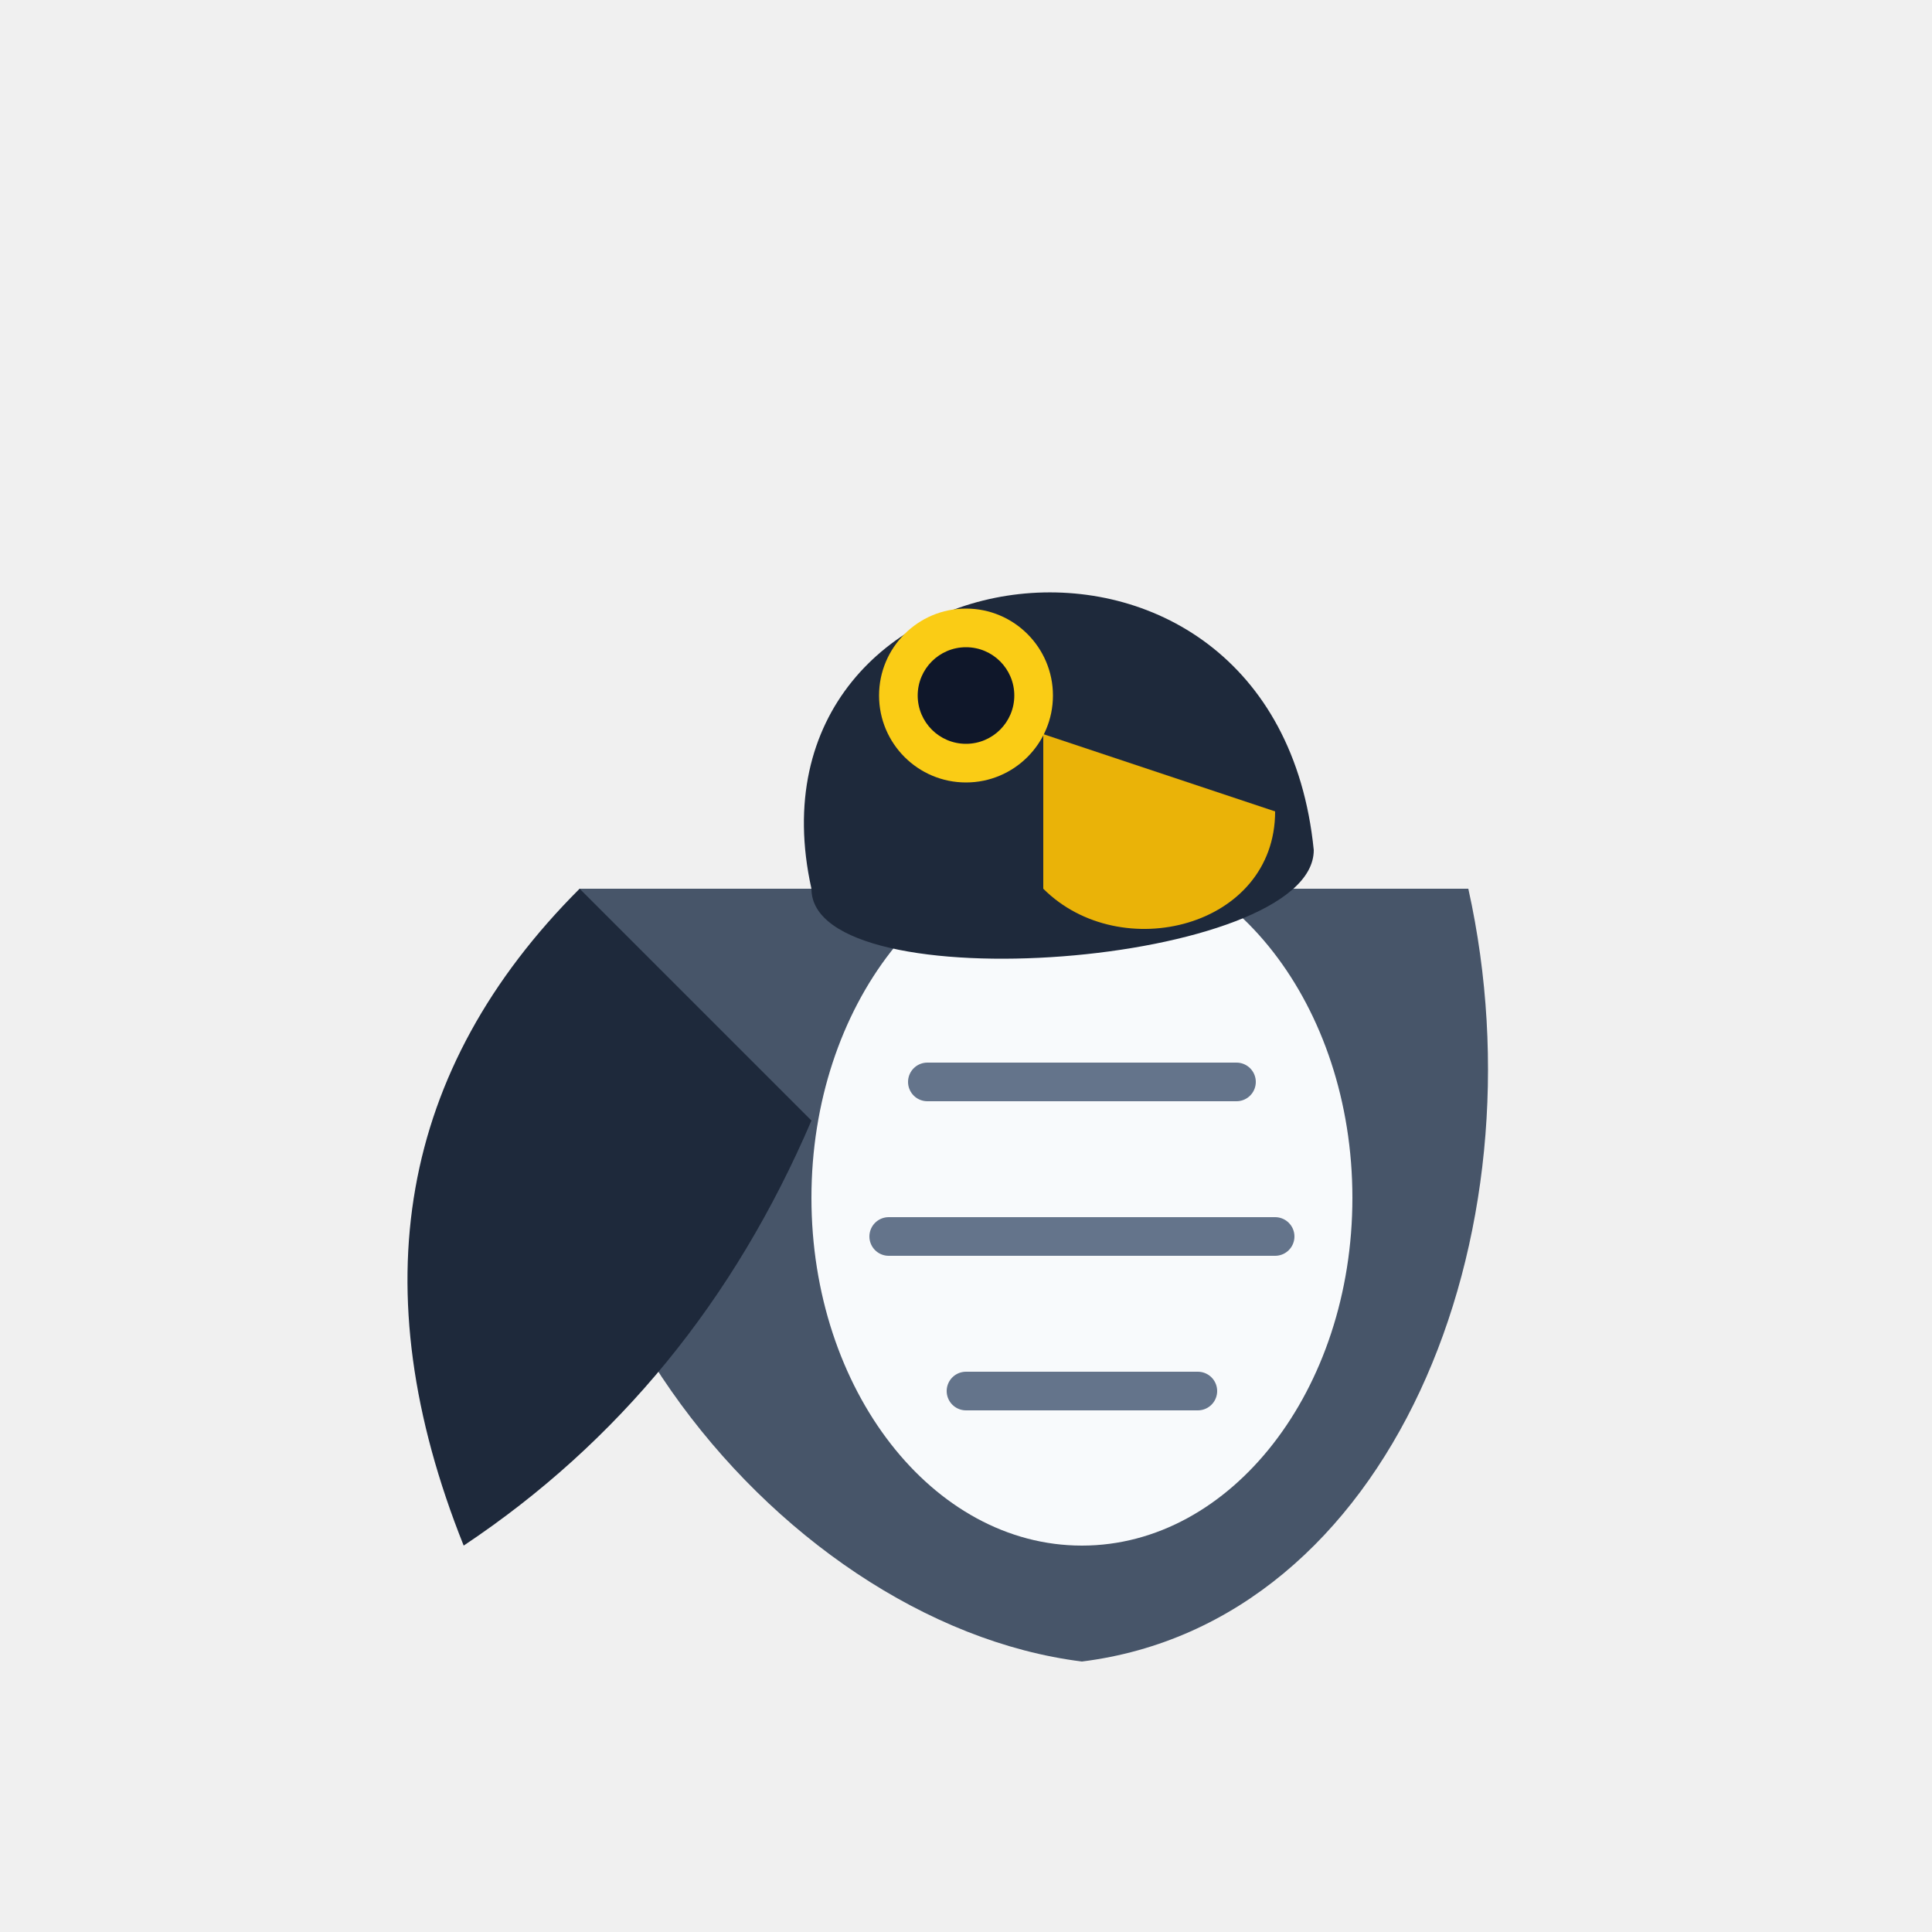
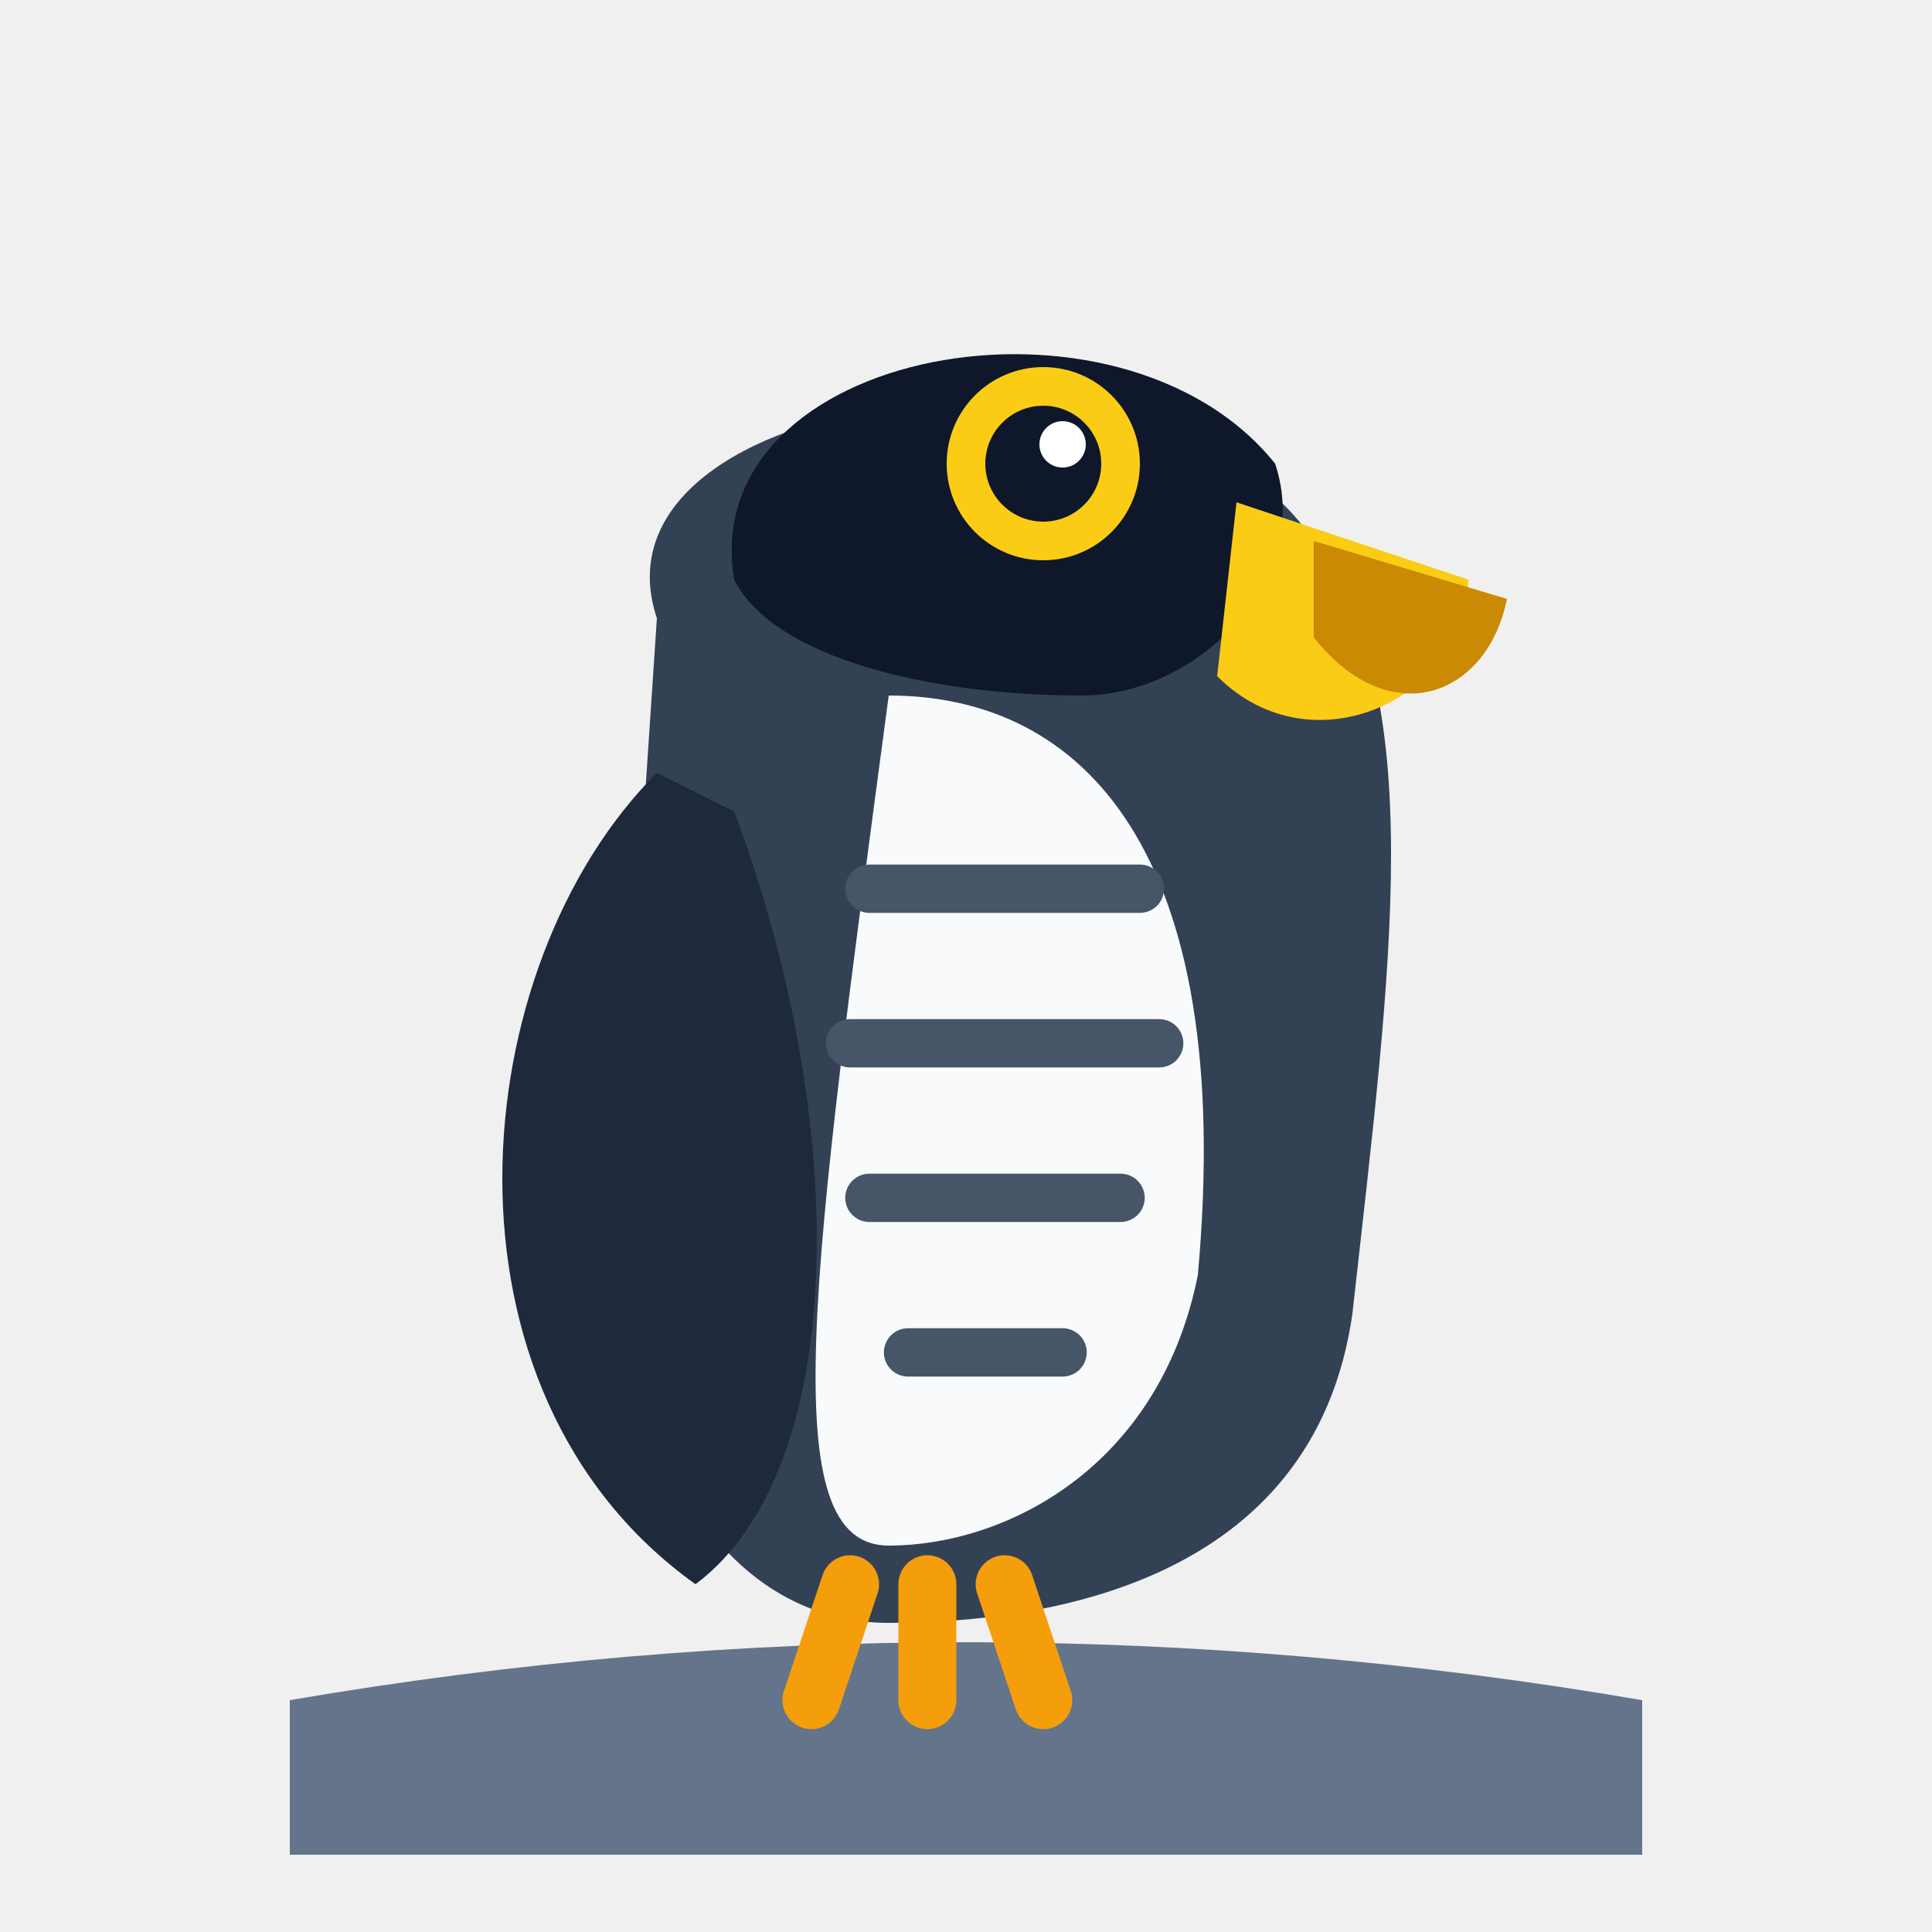
<svg xmlns="http://www.w3.org/2000/svg" viewBox="0 0 100 100">
-   <path d="M30 46 C24 64, 40 84, 56 86 C72 84, 80 64, 76 46 Z" fill="#475569" />
-   <path d="M30 46 Q16 60, 24 80 Q36 72, 42 58 Z" fill="#1e293b" />
-   <ellipse cx="56" cy="62" rx="14" ry="18" fill="#f8fafc" />
-   <line x1="48" y1="56" x2="64" y2="56" stroke="#64748b" stroke-width="2" stroke-linecap="round" />
-   <line x1="46" y1="64" x2="66" y2="64" stroke="#64748b" stroke-width="2" stroke-linecap="round" />
-   <line x1="50" y1="72" x2="62" y2="72" stroke="#64748b" stroke-width="2" stroke-linecap="round" />
-   <path d="M42 46 C38 28, 66 24, 68 44 C68 50, 42 52, 42 46 Z" fill="#1e293b" />
-   <circle cx="50" cy="36" r="4.5" fill="#facc15" />
-   <circle cx="50" cy="36" r="2.5" fill="#0f172a" />
-   <path d="M54 38 L66 42 C66 48, 58 50, 54 46 Z" fill="#eab308" />
+   <path d="M15 88 Q50 82, 85 88 L85 96 L15 96 Z" fill="#64748b" />
+   <path d="M34 32 C30 20, 60 16, 68 28 C74 36, 72 50, 70 68 C68 82, 54 84, 46 84 C38 84, 32 76, 32 62 Z" fill="#334155" />
+   <path d="M34 40 C24 50, 22 72, 36 82 C44 76, 44 58, 38 42 Z" fill="#1e293b" />
+   <path d="M46 36 C56 36, 64 44, 62 66 C60 76, 52 80, 46 80 C40 80, 42 66, 46 36 Z" fill="#f8fafc" />
+   <line x1="45" y1="46" x2="59" y2="46" stroke="#475569" stroke-width="2.5" stroke-linecap="round" />
+   <line x1="44" y1="54" x2="60" y2="54" stroke="#475569" stroke-width="2.5" stroke-linecap="round" />
+   <line x1="45" y1="62" x2="58" y2="62" stroke="#475569" stroke-width="2.5" stroke-linecap="round" />
+   <line x1="47" y1="70" x2="55" y2="70" stroke="#475569" stroke-width="2.5" stroke-linecap="round" />
+   <path d="M38 30 C36 18, 58 14, 66 24 C68 30, 62 36, 56 36 C48 36, 40 34, 38 30 Z" fill="#0f172a" />
+   <path d="M64 26 L76 30 C76 36, 68 40, 63 35 Z" fill="#facc15" />
+   <path d="M68 28 L78 31 C77 36, 72 38, 68 33 Z" fill="#ca8a04" />
+   <circle cx="54" cy="24" r="5" fill="#facc15" />
+   <circle cx="54" cy="24" r="3" fill="#0f172a" />
+   <circle cx="55" cy="23" r="1.2" fill="#ffffff" />
+   <path d="M44 82 L42 88 M48 82 L48 88 M52 82 L54 88" stroke="#f59e0b" stroke-width="3" stroke-linecap="round" />
</svg>
